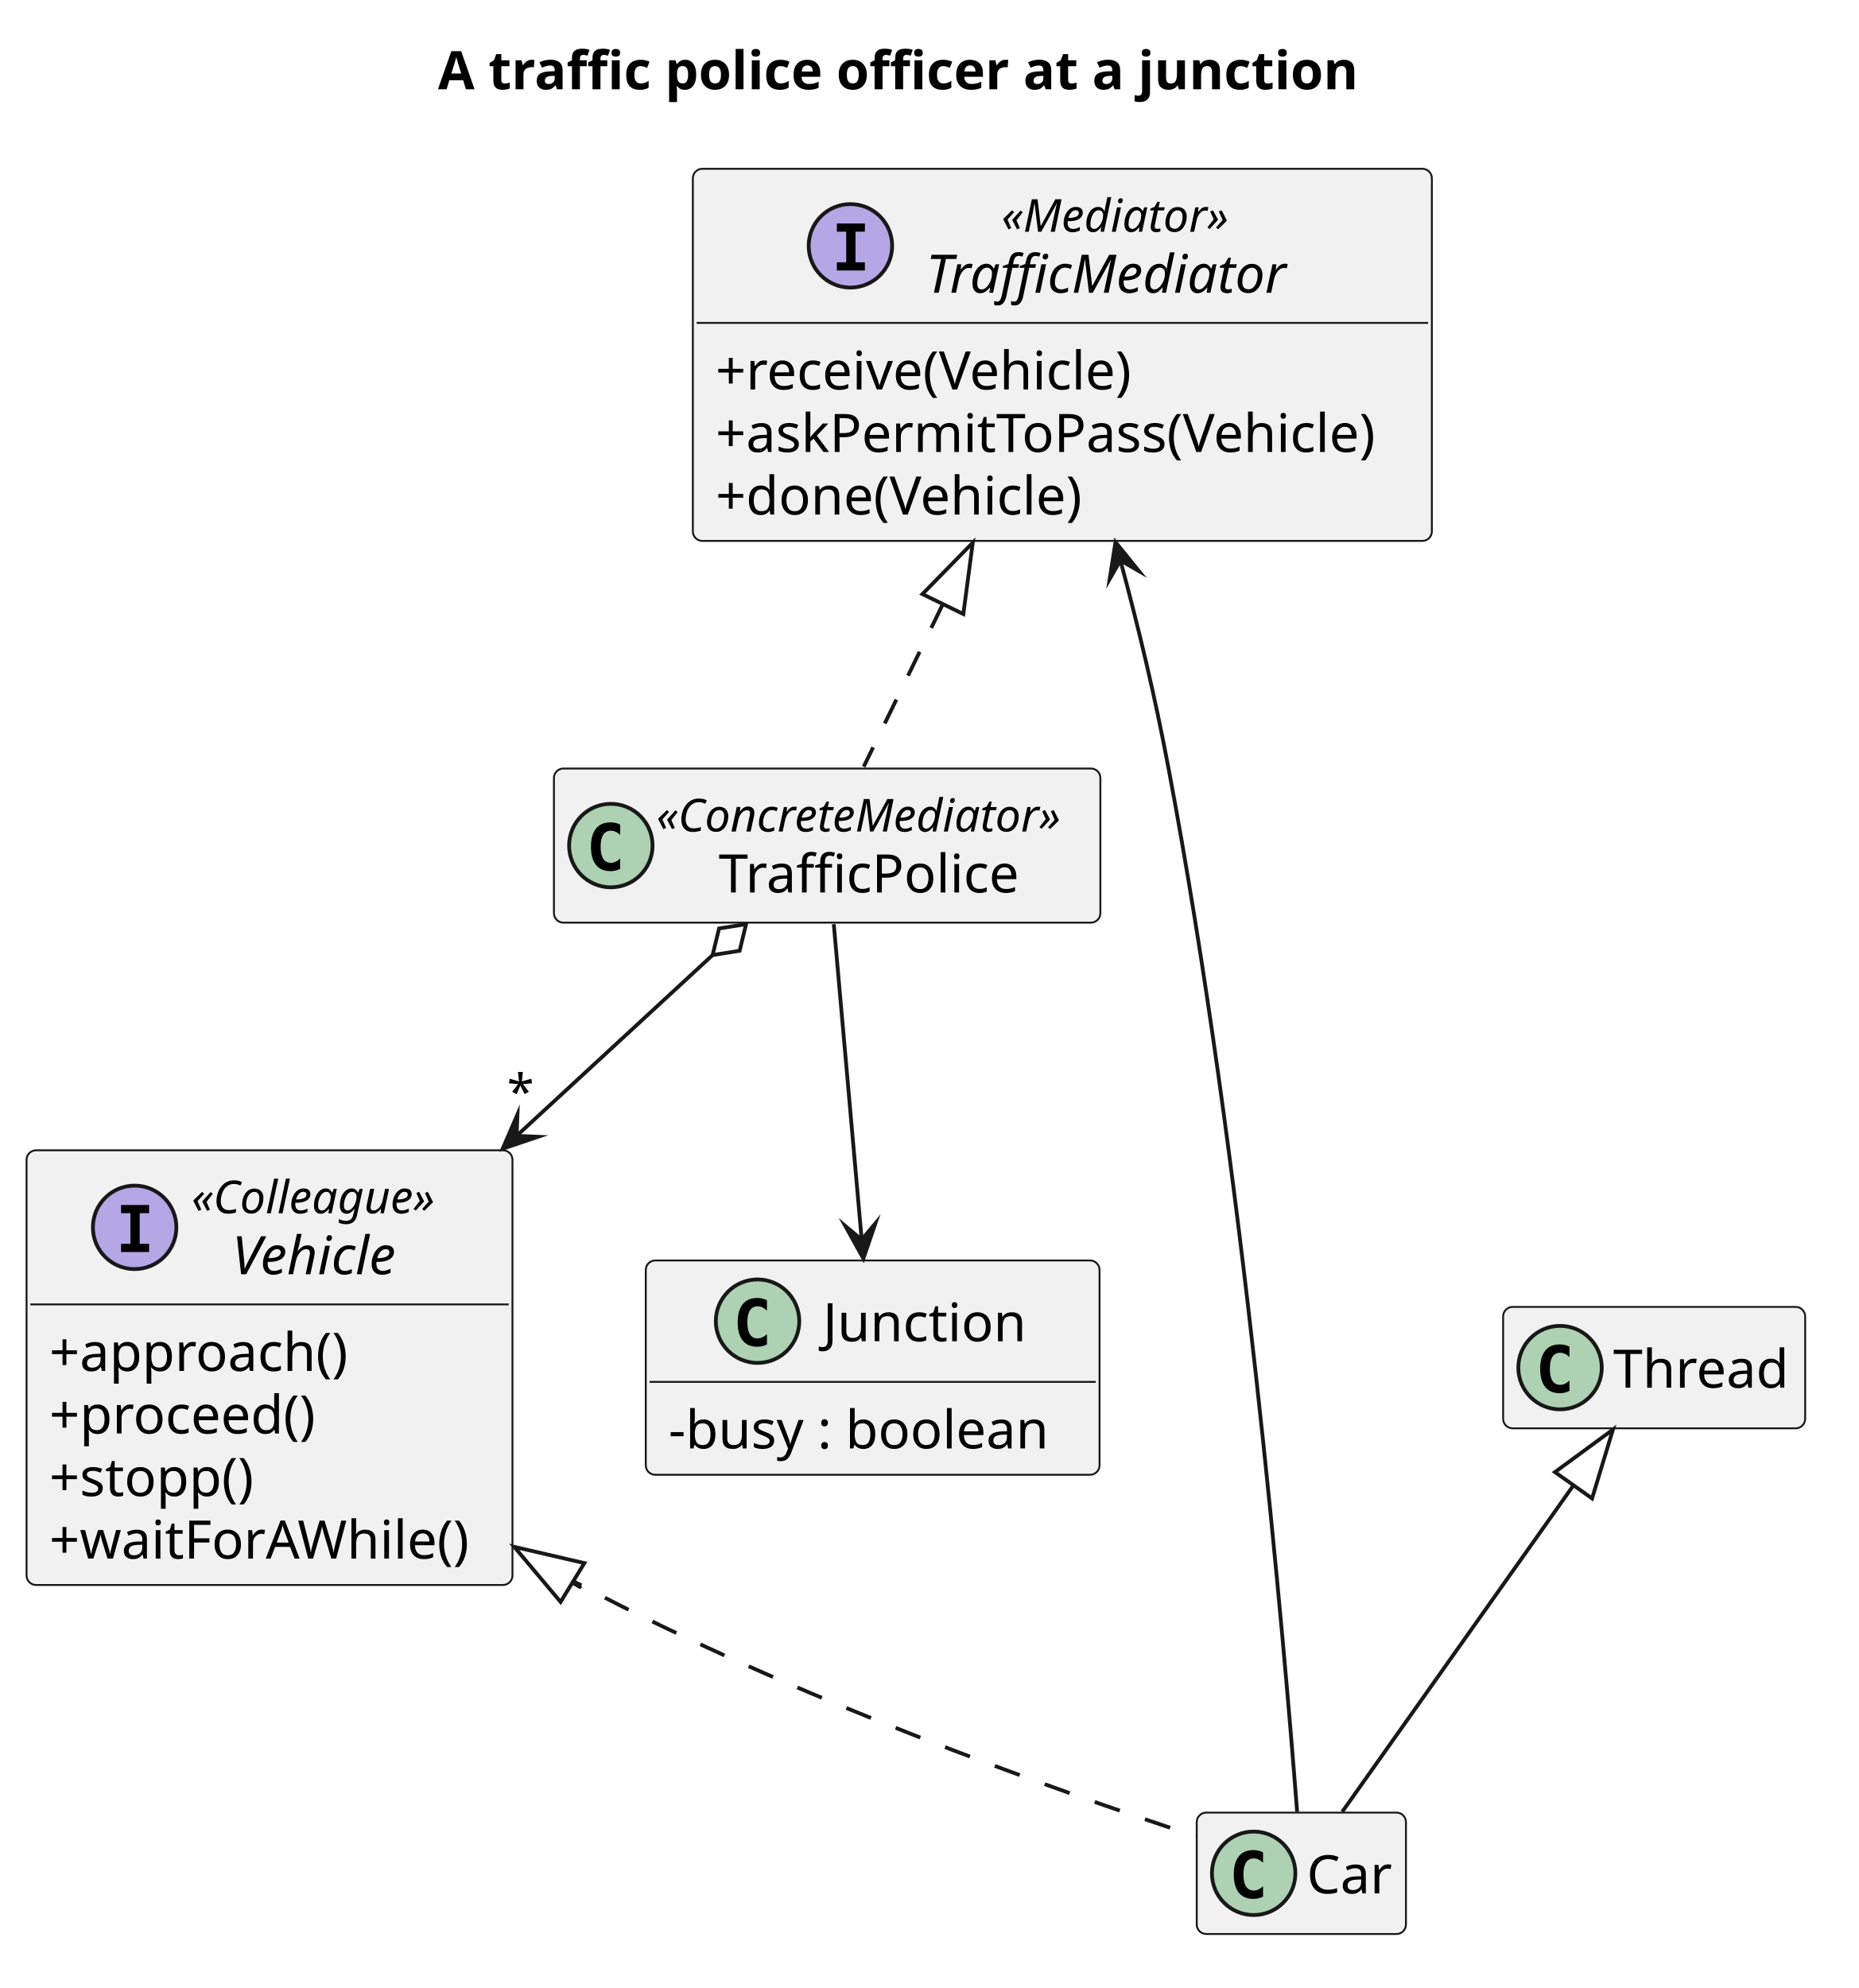
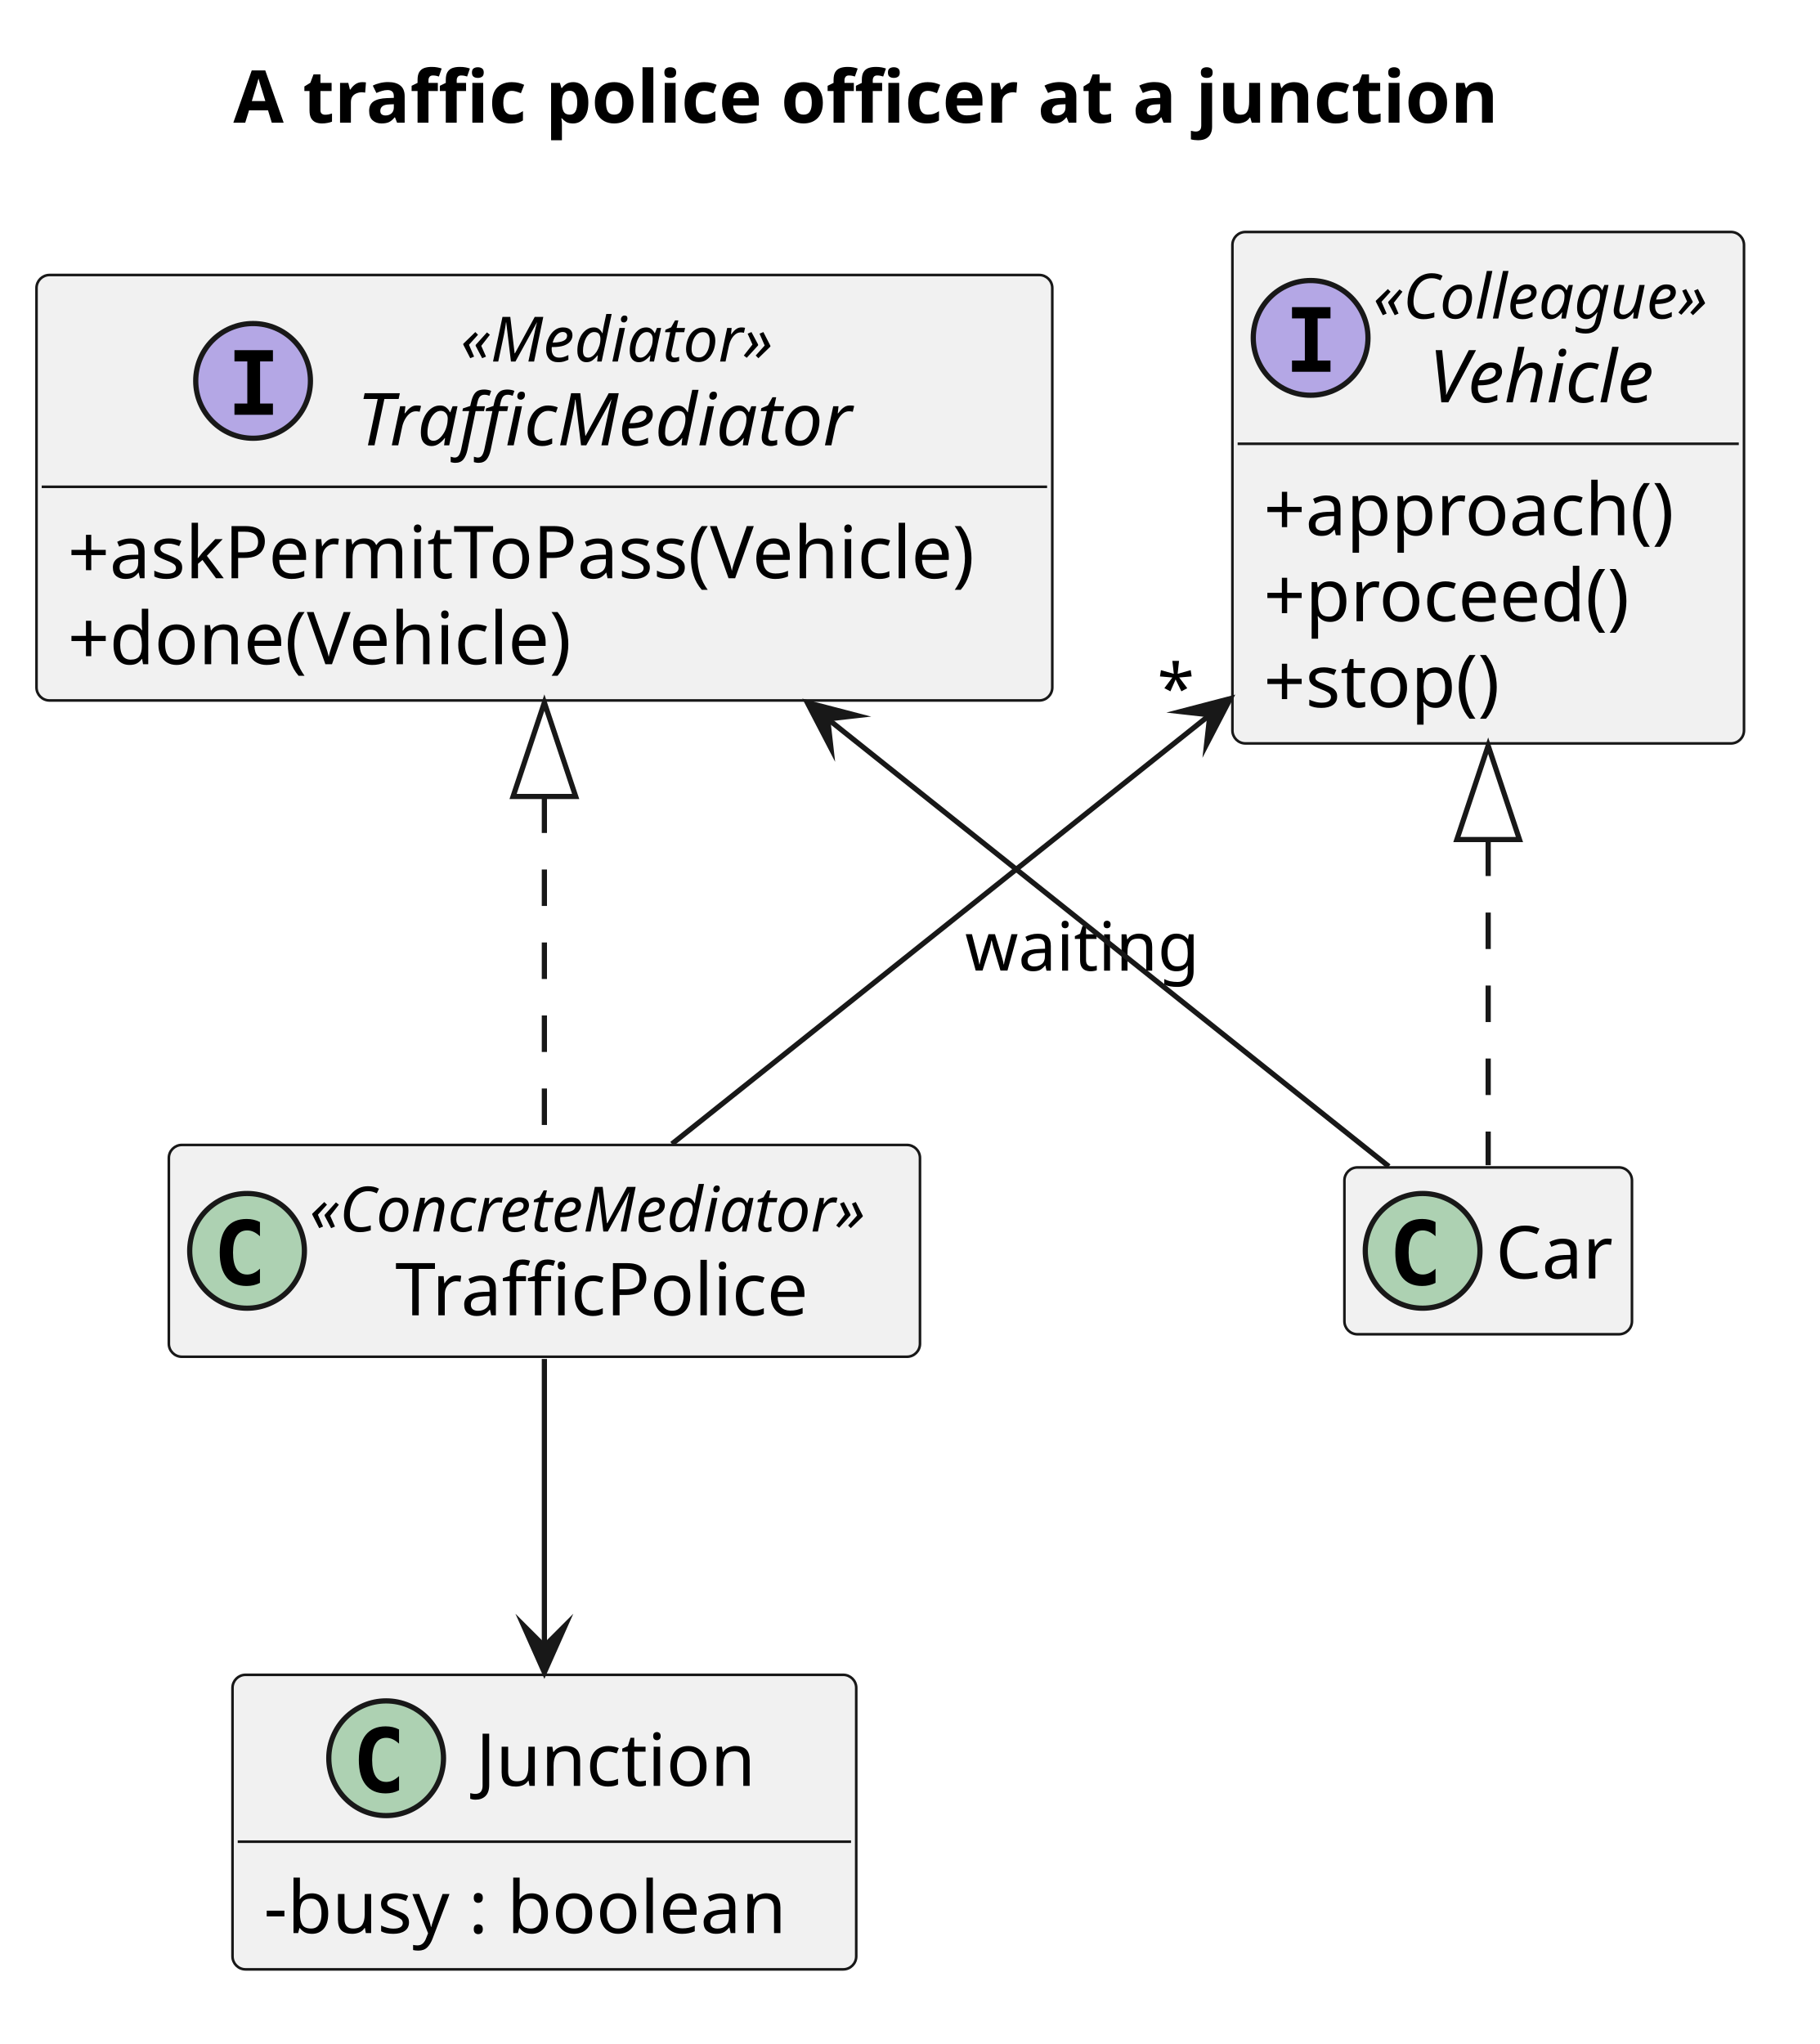
- <svg xmlns="http://www.w3.org/2000/svg" contentStyleType="text/css" data-diagram-type="CLASS" height="524px" preserveAspectRatio="none" style="width:490px;height:524px;background:#FFFFFF;" version="1.1" viewBox="0 0 490 524" width="490px" zoomAndPan="magnify">
+ <svg xmlns="http://www.w3.org/2000/svg" contentStyleType="text/css" data-diagram-type="CLASS" height="392px" preserveAspectRatio="none" style="width:349px;height:392px;background:#FFFFFF;" version="1.1" viewBox="0 0 349 392" width="349px" zoomAndPan="magnify">
  <defs />
  <g>
-     <g class="title" data-source-line="3">
-       <text fill="#000000" font-family="sans-serif" font-size="14" font-weight="700" lengthAdjust="spacing" textLength="252.971" x="115.441" y="23.535">A traffic police officer at a junction</text>
+     <g class="title" data-source-line="4">
+       <text fill="#000000" font-family="sans-serif" font-size="14" font-weight="700" lengthAdjust="spacing" textLength="252.971" x="44.746" y="23.535">A traffic police officer at a junction</text>
    </g>
-     <g class="entity" data-qualified-name="TrafficMediator" data-source-line="4" id="ent0001">
-       <rect fill="#F1F1F1" height="98.086" rx="2.5" ry="2.5" style="stroke:#181818;stroke-width:0.5;" width="194.807" x="182.64" y="44.488" />
-       <ellipse cx="224.176" cy="64.799" fill="#B4A7E5" rx="11" ry="11" style="stroke:#181818;stroke-width:1;" />
-       <path d="M220.604,61.064 L220.604,58.906 L227.983,58.906 L227.983,61.064 L225.518,61.064 L225.518,69.141 L227.983,69.141 L227.983,71.299 L220.604,71.299 L220.604,69.141 L223.069,69.141 L223.069,61.064 Z " fill="#000000" />
-       <text fill="#000000" font-family="sans-serif" font-size="12" font-style="italic" lengthAdjust="spacing" textLength="64.014" x="263.985" y="61.09">«Mediator»</text>
-       <text fill="#000000" font-family="sans-serif" font-size="14" font-style="italic" lengthAdjust="spacing" textLength="103.838" x="244.073" y="77.156">TrafficMediator</text>
-       <line style="stroke:#181818;stroke-width:0.5;" x1="183.64" x2="376.447" y1="85.109" y2="85.109" />
-       <text fill="#000000" font-family="sans-serif" font-size="14" lengthAdjust="spacing" textLength="116.532" x="188.64" y="102.644">+receive(Vehicle)</text>
-       <text fill="#000000" font-family="sans-serif" font-size="14" lengthAdjust="spacing" textLength="182.807" x="188.64" y="119.133">+askPermitToPass(Vehicle)</text>
-       <text fill="#000000" font-family="sans-serif" font-size="14" lengthAdjust="spacing" textLength="102.84" x="188.64" y="135.621">+done(Vehicle)</text>
+     <g class="entity" data-qualified-name="TrafficMediator" data-source-line="5" id="ent0001">
+       <rect fill="#F1F1F1" height="81.598" rx="2.5" ry="2.5" style="stroke:#181818;stroke-width:0.5;" width="194.807" x="7" y="52.738" />
+       <ellipse cx="48.536" cy="73.049" fill="#B4A7E5" rx="11" ry="11" style="stroke:#181818;stroke-width:1;" />
+       <path d="M44.964,69.314 L44.964,67.156 L52.343,67.156 L52.343,69.314 L49.878,69.314 L49.878,77.391 L52.343,77.391 L52.343,79.549 L44.964,79.549 L44.964,77.391 L47.429,77.391 L47.429,69.314 Z " fill="#000000" />
+       <text fill="#000000" font-family="sans-serif" font-size="12" font-style="italic" lengthAdjust="spacing" textLength="64.014" x="88.345" y="69.34">«Mediator»</text>
+       <text fill="#000000" font-family="sans-serif" font-size="14" font-style="italic" lengthAdjust="spacing" textLength="103.838" x="68.433" y="85.406">TrafficMediator</text>
+       <line style="stroke:#181818;stroke-width:0.5;" x1="8" x2="200.807" y1="93.359" y2="93.359" />
+       <text fill="#000000" font-family="sans-serif" font-size="14" lengthAdjust="spacing" textLength="182.807" x="13" y="110.894">+askPermitToPass(Vehicle)</text>
+       <text fill="#000000" font-family="sans-serif" font-size="14" lengthAdjust="spacing" textLength="102.84" x="13" y="127.383">+done(Vehicle)</text>
    </g>
    <g class="entity" data-qualified-name="TrafficPolice" data-source-line="9" id="ent0002">
-       <rect fill="#F1F1F1" height="40.621" rx="2.5" ry="2.5" style="stroke:#181818;stroke-width:0.5;" width="144.051" x="146.02" y="202.568" />
-       <ellipse cx="161.02" cy="222.879" fill="#ADD1B2" rx="11" ry="11" style="stroke:#181818;stroke-width:1;" />
-       <path d="M163.493,229.022 Q162.912,229.321 162.273,229.47 Q161.634,229.62 160.928,229.62 Q158.421,229.62 157.101,227.968 Q155.782,226.316 155.782,223.195 Q155.782,220.065 157.101,218.413 Q158.421,216.762 160.928,216.762 Q161.634,216.762 162.281,216.911 Q162.929,217.06 163.493,217.359 L163.493,220.082 Q162.862,219.501 162.269,219.231 Q161.675,218.961 161.044,218.961 Q159.7,218.961 159.015,220.028 Q158.33,221.095 158.33,223.195 Q158.33,225.286 159.015,226.353 Q159.7,227.42 161.044,227.42 Q161.675,227.42 162.269,227.15 Q162.862,226.88 163.493,226.299 Z " fill="#000000" />
-       <text fill="#000000" font-family="sans-serif" font-size="12" font-style="italic" lengthAdjust="spacing" textLength="116.051" x="173.02" y="219.17">«ConcreteMediator»</text>
-       <text fill="#000000" font-family="sans-serif" font-size="14" lengthAdjust="spacing" textLength="83.228" x="189.432" y="235.236">TrafficPolice</text>
+       <rect fill="#F1F1F1" height="40.621" rx="2.5" ry="2.5" style="stroke:#181818;stroke-width:0.5;" width="144.051" x="32.38" y="219.578" />
+       <ellipse cx="47.38" cy="239.889" fill="#ADD1B2" rx="11" ry="11" style="stroke:#181818;stroke-width:1;" />
+       <path d="M49.853,246.032 Q49.272,246.331 48.633,246.48 Q47.994,246.63 47.288,246.63 Q44.781,246.63 43.462,244.978 Q42.142,243.326 42.142,240.205 Q42.142,237.075 43.462,235.423 Q44.781,233.772 47.288,233.772 Q47.994,233.772 48.641,233.921 Q49.289,234.071 49.853,234.369 L49.853,237.092 Q49.222,236.511 48.629,236.241 Q48.035,235.971 47.404,235.971 Q46.06,235.971 45.375,237.038 Q44.69,238.105 44.69,240.205 Q44.69,242.297 45.375,243.363 Q46.06,244.43 47.404,244.43 Q48.035,244.43 48.629,244.16 Q49.222,243.89 49.853,243.309 Z " fill="#000000" />
+       <text fill="#000000" font-family="sans-serif" font-size="12" font-style="italic" lengthAdjust="spacing" textLength="116.051" x="59.38" y="236.18">«ConcreteMediator»</text>
+       <text fill="#000000" font-family="sans-serif" font-size="14" lengthAdjust="spacing" textLength="83.228" x="75.792" y="252.246">TrafficPolice</text>
    </g>
    <g class="entity" data-qualified-name="Vehicle" data-source-line="10" id="ent0003">
-       <rect fill="#F1F1F1" height="114.574" rx="2.5" ry="2.5" style="stroke:#181818;stroke-width:0.5;" width="128.088" x="7" y="303.198" />
-       <ellipse cx="35.489" cy="323.509" fill="#B4A7E5" rx="11" ry="11" style="stroke:#181818;stroke-width:1;" />
-       <path d="M31.916,319.774 L31.916,317.616 L39.296,317.616 L39.296,319.774 L36.83,319.774 L36.83,327.851 L39.296,327.851 L39.296,330.009 L31.916,330.009 L31.916,327.851 L34.382,327.851 L34.382,319.774 Z " fill="#000000" />
-       <text fill="#000000" font-family="sans-serif" font-size="12" font-style="italic" lengthAdjust="spacing" textLength="70.113" x="50.486" y="319.8">«Colleague»</text>
-       <text fill="#000000" font-family="sans-serif" font-size="14" font-style="italic" lengthAdjust="spacing" textLength="48.706" x="61.19" y="335.866">Vehicle</text>
-       <line style="stroke:#181818;stroke-width:0.5;" x1="8" x2="134.088" y1="343.819" y2="343.819" />
-       <text fill="#000000" font-family="sans-serif" font-size="14" lengthAdjust="spacing" textLength="83.508" x="13" y="361.354">+approach()</text>
-       <text fill="#000000" font-family="sans-serif" font-size="14" lengthAdjust="spacing" textLength="74.956" x="13" y="377.843">+proceed()</text>
-       <text fill="#000000" font-family="sans-serif" font-size="14" lengthAdjust="spacing" textLength="58.83" x="13" y="394.331">+stopp()</text>
-       <text fill="#000000" font-family="sans-serif" font-size="14" lengthAdjust="spacing" textLength="116.088" x="13" y="410.819">+waitForAWhile()</text>
+       <rect fill="#F1F1F1" height="98.086" rx="2.5" ry="2.5" style="stroke:#181818;stroke-width:0.5;" width="98.113" x="236.35" y="44.488" />
+       <ellipse cx="251.35" cy="64.799" fill="#B4A7E5" rx="11" ry="11" style="stroke:#181818;stroke-width:1;" />
+       <path d="M247.778,61.064 L247.778,58.906 L255.157,58.906 L255.157,61.064 L252.692,61.064 L252.692,69.141 L255.157,69.141 L255.157,71.299 L247.778,71.299 L247.778,69.141 L250.243,69.141 L250.243,61.064 Z " fill="#000000" />
+       <text fill="#000000" font-family="sans-serif" font-size="12" font-style="italic" lengthAdjust="spacing" textLength="70.113" x="263.35" y="61.09">«Colleague»</text>
+       <text fill="#000000" font-family="sans-serif" font-size="14" font-style="italic" lengthAdjust="spacing" textLength="48.706" x="274.054" y="77.156">Vehicle</text>
+       <line style="stroke:#181818;stroke-width:0.5;" x1="237.35" x2="333.463" y1="85.109" y2="85.109" />
+       <text fill="#000000" font-family="sans-serif" font-size="14" lengthAdjust="spacing" textLength="83.508" x="242.35" y="102.644">+approach()</text>
+       <text fill="#000000" font-family="sans-serif" font-size="14" lengthAdjust="spacing" textLength="74.956" x="242.35" y="119.133">+proceed()</text>
+       <text fill="#000000" font-family="sans-serif" font-size="14" lengthAdjust="spacing" textLength="50.019" x="242.35" y="135.621">+stop()</text>
    </g>
-     <g class="entity" data-qualified-name="Car" data-source-line="16" id="ent0004">
-       <rect fill="#F1F1F1" height="32" rx="2.5" ry="2.5" style="stroke:#181818;stroke-width:0.5;" width="55.147" x="315.47" y="477.768" />
-       <ellipse cx="330.47" cy="493.768" fill="#ADD1B2" rx="11" ry="11" style="stroke:#181818;stroke-width:1;" />
-       <path d="M332.943,499.911 Q332.362,500.21 331.723,500.36 Q331.084,500.509 330.378,500.509 Q327.871,500.509 326.551,498.857 Q325.232,497.205 325.232,494.084 Q325.232,490.955 326.551,489.303 Q327.871,487.651 330.378,487.651 Q331.084,487.651 331.731,487.8 Q332.379,487.95 332.943,488.249 L332.943,490.971 Q332.312,490.39 331.719,490.121 Q331.125,489.851 330.494,489.851 Q329.15,489.851 328.465,490.918 Q327.78,491.984 327.78,494.084 Q327.78,496.176 328.465,497.243 Q329.15,498.309 330.494,498.309 Q331.125,498.309 331.719,498.039 Q332.312,497.77 332.943,497.189 Z " fill="#000000" />
-       <text fill="#000000" font-family="sans-serif" font-size="14" lengthAdjust="spacing" textLength="23.146" x="344.47" y="499.059">Car</text>
+     <g class="entity" data-qualified-name="Car" data-source-line="15" id="ent0004">
+       <rect fill="#F1F1F1" height="32" rx="2.5" ry="2.5" style="stroke:#181818;stroke-width:0.5;" width="55.147" x="257.83" y="223.888" />
+       <ellipse cx="272.83" cy="239.888" fill="#ADD1B2" rx="11" ry="11" style="stroke:#181818;stroke-width:1;" />
+       <path d="M275.303,246.031 Q274.722,246.33 274.083,246.48 Q273.444,246.629 272.738,246.629 Q270.231,246.629 268.911,244.977 Q267.592,243.325 267.592,240.204 Q267.592,237.075 268.911,235.423 Q270.231,233.771 272.738,233.771 Q273.444,233.771 274.091,233.921 Q274.739,234.07 275.303,234.369 L275.303,237.091 Q274.672,236.51 274.079,236.241 Q273.485,235.971 272.854,235.971 Q271.51,235.971 270.825,237.037 Q270.14,238.104 270.14,240.204 Q270.14,242.296 270.825,243.363 Q271.51,244.429 272.854,244.429 Q273.485,244.429 274.079,244.16 Q274.672,243.89 275.303,243.309 Z " fill="#000000" />
+       <text fill="#000000" font-family="sans-serif" font-size="14" lengthAdjust="spacing" textLength="23.146" x="286.83" y="245.179">Car</text>
    </g>
-     <g class="entity" data-qualified-name="Thread" data-source-line="17" id="ent0005">
-       <rect fill="#F1F1F1" height="32" rx="2.5" ry="2.5" style="stroke:#181818;stroke-width:0.5;" width="79.612" x="396.24" y="344.478" />
-       <ellipse cx="411.24" cy="360.478" fill="#ADD1B2" rx="11" ry="11" style="stroke:#181818;stroke-width:1;" />
-       <path d="M413.713,366.621 Q413.132,366.92 412.493,367.07 Q411.854,367.219 411.148,367.219 Q408.641,367.219 407.322,365.567 Q406.002,363.915 406.002,360.794 Q406.002,357.665 407.322,356.013 Q408.641,354.361 411.148,354.361 Q411.854,354.361 412.501,354.51 Q413.149,354.66 413.713,354.959 L413.713,357.681 Q413.082,357.1 412.489,356.831 Q411.895,356.561 411.264,356.561 Q409.92,356.561 409.235,357.627 Q408.55,358.694 408.55,360.794 Q408.55,362.886 409.235,363.953 Q409.92,365.019 411.264,365.019 Q411.895,365.019 412.489,364.75 Q413.082,364.48 413.713,363.899 Z " fill="#000000" />
-       <text fill="#000000" font-family="sans-serif" font-size="14" lengthAdjust="spacing" textLength="47.612" x="425.24" y="365.769">Thread</text>
+     <g class="entity" data-qualified-name="Junction" data-source-line="16" id="ent0005">
+       <rect fill="#F1F1F1" height="56.488" rx="2.5" ry="2.5" style="stroke:#181818;stroke-width:0.5;" width="119.618" x="44.59" y="321.198" />
+       <ellipse cx="74.055" cy="337.198" fill="#ADD1B2" rx="11" ry="11" style="stroke:#181818;stroke-width:1;" />
+       <path d="M76.528,343.341 Q75.947,343.64 75.308,343.79 Q74.669,343.939 73.963,343.939 Q71.456,343.939 70.137,342.287 Q68.817,340.635 68.817,337.514 Q68.817,334.385 70.137,332.733 Q71.456,331.081 73.963,331.081 Q74.669,331.081 75.316,331.231 Q75.964,331.38 76.528,331.679 L76.528,334.401 Q75.897,333.82 75.304,333.551 Q74.71,333.281 74.079,333.281 Q72.735,333.281 72.05,334.348 Q71.365,335.414 71.365,337.514 Q71.365,339.606 72.05,340.673 Q72.735,341.739 74.079,341.739 Q74.71,341.739 75.304,341.469 Q75.897,341.2 76.528,340.619 Z " fill="#000000" />
+       <text fill="#000000" font-family="sans-serif" font-size="14" lengthAdjust="spacing" textLength="55.474" x="91.269" y="342.489">Junction</text>
+       <line style="stroke:#181818;stroke-width:0.5;" x1="45.59" x2="163.208" y1="353.198" y2="353.198" />
+       <text fill="#000000" font-family="sans-serif" font-size="14" lengthAdjust="spacing" textLength="107.618" x="50.59" y="370.733">-busy : boolean</text>
    </g>
-     <g class="entity" data-qualified-name="Junction" data-source-line="18" id="ent0006">
-       <rect fill="#F1F1F1" height="56.488" rx="2.5" ry="2.5" style="stroke:#181818;stroke-width:0.5;" width="119.618" x="170.23" y="332.238" />
-       <ellipse cx="199.695" cy="348.238" fill="#ADD1B2" rx="11" ry="11" style="stroke:#181818;stroke-width:1;" />
-       <path d="M202.168,354.381 Q201.587,354.68 200.948,354.83 Q200.309,354.979 199.603,354.979 Q197.096,354.979 195.777,353.327 Q194.457,351.675 194.457,348.554 Q194.457,345.425 195.777,343.773 Q197.096,342.121 199.603,342.121 Q200.309,342.121 200.956,342.271 Q201.604,342.42 202.168,342.719 L202.168,345.441 Q201.537,344.86 200.944,344.591 Q200.35,344.321 199.72,344.321 Q198.375,344.321 197.69,345.387 Q197.005,346.454 197.005,348.554 Q197.005,350.646 197.69,351.713 Q198.375,352.779 199.72,352.779 Q200.35,352.779 200.944,352.51 Q201.537,352.24 202.168,351.659 Z " fill="#000000" />
-       <text fill="#000000" font-family="sans-serif" font-size="14" lengthAdjust="spacing" textLength="55.474" x="216.91" y="353.529">Junction</text>
-       <line style="stroke:#181818;stroke-width:0.5;" x1="171.23" x2="288.848" y1="364.238" y2="364.238" />
-       <text fill="#000000" font-family="sans-serif" font-size="14" lengthAdjust="spacing" textLength="107.618" x="176.23" y="381.773">-busy : boolean</text>
+     <g class="link" data-entity-1="ent0001" data-entity-2="ent0002" data-link-type="extension" data-source-line="20" id="lnk7">
+       <path codeLine="20" d="M104.4,152.748 C104.4,180.278 104.4,197.578 104.4,219.198" fill="none" id="TrafficMediator-backto-TrafficPolice" style="stroke:#181818;stroke-width:1;stroke-dasharray:7,7;" />
+       <polygon fill="none" points="104.4,134.748,98.4,152.748,110.4,152.748,104.4,134.748" style="stroke:#181818;stroke-width:1;stroke-linejoin:miter;stroke-miterlimit:10;" />
    </g>
-     <g class="link" data-entity-1="ent0001" data-entity-2="ent0002" data-link-type="extension" data-source-line="21" id="lnk7">
-       <path codeLine="21" d="M248.548,159.221 C238.548,179.751 235.36,186.328 227.68,202.088" fill="none" id="TrafficMediator-backto-TrafficPolice" style="stroke:#181818;stroke-width:1;stroke-dasharray:7,7;" />
-       <polygon fill="none" points="256.43,143.038,243.154,156.593,253.942,161.848,256.43,143.038" style="stroke:#181818;stroke-width:1;stroke-linejoin:miter;stroke-miterlimit:10;" />
+     <g class="link" data-entity-1="ent0003" data-entity-2="ent0004" data-link-type="extension" data-source-line="21" id="lnk8">
+       <path codeLine="21" d="M285.4,161.008 C285.4,189.018 285.4,204.388 285.4,223.458" fill="none" id="Vehicle-backto-Car" style="stroke:#181818;stroke-width:1;stroke-dasharray:7,7;" />
+       <polygon fill="none" points="285.4,143.008,279.4,161.008,291.4,161.008,285.4,143.008" style="stroke:#181818;stroke-width:1;stroke-linejoin:miter;stroke-miterlimit:10;" />
    </g>
-     <g class="link" data-entity-1="ent0003" data-entity-2="ent0004" data-link-type="extension" data-source-line="22" id="lnk8">
-       <path codeLine="22" d="M150.908,417.123 C156.718,420.683 147.25,414.688 153.04,417.768 C208.15,447.078 277.29,471.538 315.12,483.958" fill="none" id="Vehicle-backto-Car" style="stroke:#181818;stroke-width:1;stroke-dasharray:7,7;" />
-       <polygon fill="none" points="135.56,407.718,147.773,422.238,154.043,412.007,135.56,407.718" style="stroke:#181818;stroke-width:1;stroke-linejoin:miter;stroke-miterlimit:10;" />
+     <g class="link" data-entity-1="ent0002" data-entity-2="ent0005" data-link-type="dependency" data-source-line="22" id="lnk9">
+       <path codeLine="22" d="M104.4,260.618 C104.4,277.478 104.4,296.918 104.4,315.738" fill="none" id="TrafficPolice-to-Junction" style="stroke:#181818;stroke-width:1;" />
+       <polygon fill="#181818" points="104.4,320.738,108.4,311.738,104.4,315.738,100.4,311.738,104.4,320.738" style="stroke:#181818;stroke-width:1;stroke-linejoin:miter;stroke-miterlimit:10;" />
    </g>
-     <g class="link" data-entity-1="ent0005" data-entity-2="ent0004" data-link-type="extension" data-source-line="23" id="lnk9">
-       <path codeLine="23" d="M414.786,391.487 C396.866,416.787 371.7,452.318 353.83,477.548" fill="none" id="Thread-backto-Car" style="stroke:#181818;stroke-width:1;" />
-       <polygon fill="none" points="425.19,376.798,409.89,388.019,419.682,394.955,425.19,376.798" style="stroke:#181818;stroke-width:1;stroke-linejoin:miter;stroke-miterlimit:10;" />
+     <g class="link" data-entity-1="ent0002" data-entity-2="ent0003" data-link-type="dependency" data-source-line="23" id="lnk10">
+       <path codeLine="23" d="M128.86,219.388 C156.2,197.578 197.281,164.816 232.031,137.096" fill="none" id="TrafficPolice-to-Vehicle" style="stroke:#181818;stroke-width:1;" />
+       <polygon fill="#181818" points="235.94,133.978,226.41,136.464,232.031,137.096,231.399,142.718,235.94,133.978" style="stroke:#181818;stroke-width:1;stroke-linejoin:miter;stroke-miterlimit:10;" />
+       <text fill="#000000" font-family="sans-serif" font-size="13" lengthAdjust="spacing" textLength="45.748" x="185.07" y="186.147">waiting</text>
+       <text fill="#000000" font-family="sans-serif" font-size="13" lengthAdjust="spacing" textLength="6.265" x="221.926" y="136.615">*</text>
    </g>
-     <g class="link" data-entity-1="ent0002" data-entity-2="ent0006" data-link-type="dependency" data-source-line="24" id="lnk10">
-       <path codeLine="24" d="M219.79,243.598 C221.84,266.808 224.829,300.528 227.149,326.758" fill="none" id="TrafficPolice-to-Junction" style="stroke:#181818;stroke-width:1;" />
-       <polygon fill="#181818" points="227.59,331.738,230.781,322.421,227.149,326.758,222.813,323.126,227.59,331.738" style="stroke:#181818;stroke-width:1;stroke-linejoin:miter;stroke-miterlimit:10;" />
-     </g>
-     <g class="link" data-entity-1="ent0002" data-entity-2="ent0003" data-link-type="aggregation" data-source-line="25" id="lnk11">
-       <path codeLine="25" d="M187.849,251.734 C170.969,267.304 159.026,278.329 136.176,299.399" fill="none" id="TrafficPolice-Vehicle" style="stroke:#181818;stroke-width:1;" />
-       <polygon fill="none" points="196.67,243.598,189.548,244.726,187.849,251.734,194.972,250.607,196.67,243.598" style="stroke:#181818;stroke-width:1;stroke-linejoin:miter;stroke-miterlimit:10;" />
-       <polygon fill="#181818" points="132.5,302.788,141.828,299.628,136.176,299.399,136.405,293.747,132.5,302.788" style="stroke:#181818;stroke-width:1;stroke-linejoin:miter;stroke-miterlimit:10;" />
-       <text fill="#000000" font-family="sans-serif" font-size="13" lengthAdjust="spacing" textLength="6.265" x="133.641" y="292.43">*</text>
-     </g>
-     <g class="link" data-entity-1="ent0004" data-entity-2="ent0001" data-link-type="dependency" data-source-line="26" id="lnk12">
-       <path codeLine="26" d="M341.93,477.558 C338.6,434.258 327.74,306.788 308.04,202.568 C304.32,182.868 300.326,166.267 295.346,147.717" fill="none" id="Car-to-TrafficMediator" style="stroke:#181818;stroke-width:1;" />
-       <polygon fill="#181818" points="294.05,142.888,292.52,152.618,295.346,147.717,300.247,150.543,294.05,142.888" style="stroke:#181818;stroke-width:1;stroke-linejoin:miter;stroke-miterlimit:10;" />
+     <g class="link" data-entity-1="ent0004" data-entity-2="ent0001" data-link-type="dependency" data-source-line="24" id="lnk11">
+       <path codeLine="24" d="M266.35,223.698 C240.1,202.758 195.759,167.396 158.729,137.866" fill="none" id="Car-to-TrafficMediator" style="stroke:#181818;stroke-width:1;" />
+       <polygon fill="#181818" points="154.82,134.748,159.363,143.487,158.729,137.866,164.351,137.232,154.82,134.748" style="stroke:#181818;stroke-width:1;stroke-linejoin:miter;stroke-miterlimit:10;" />
    </g>
  </g>
</svg>
